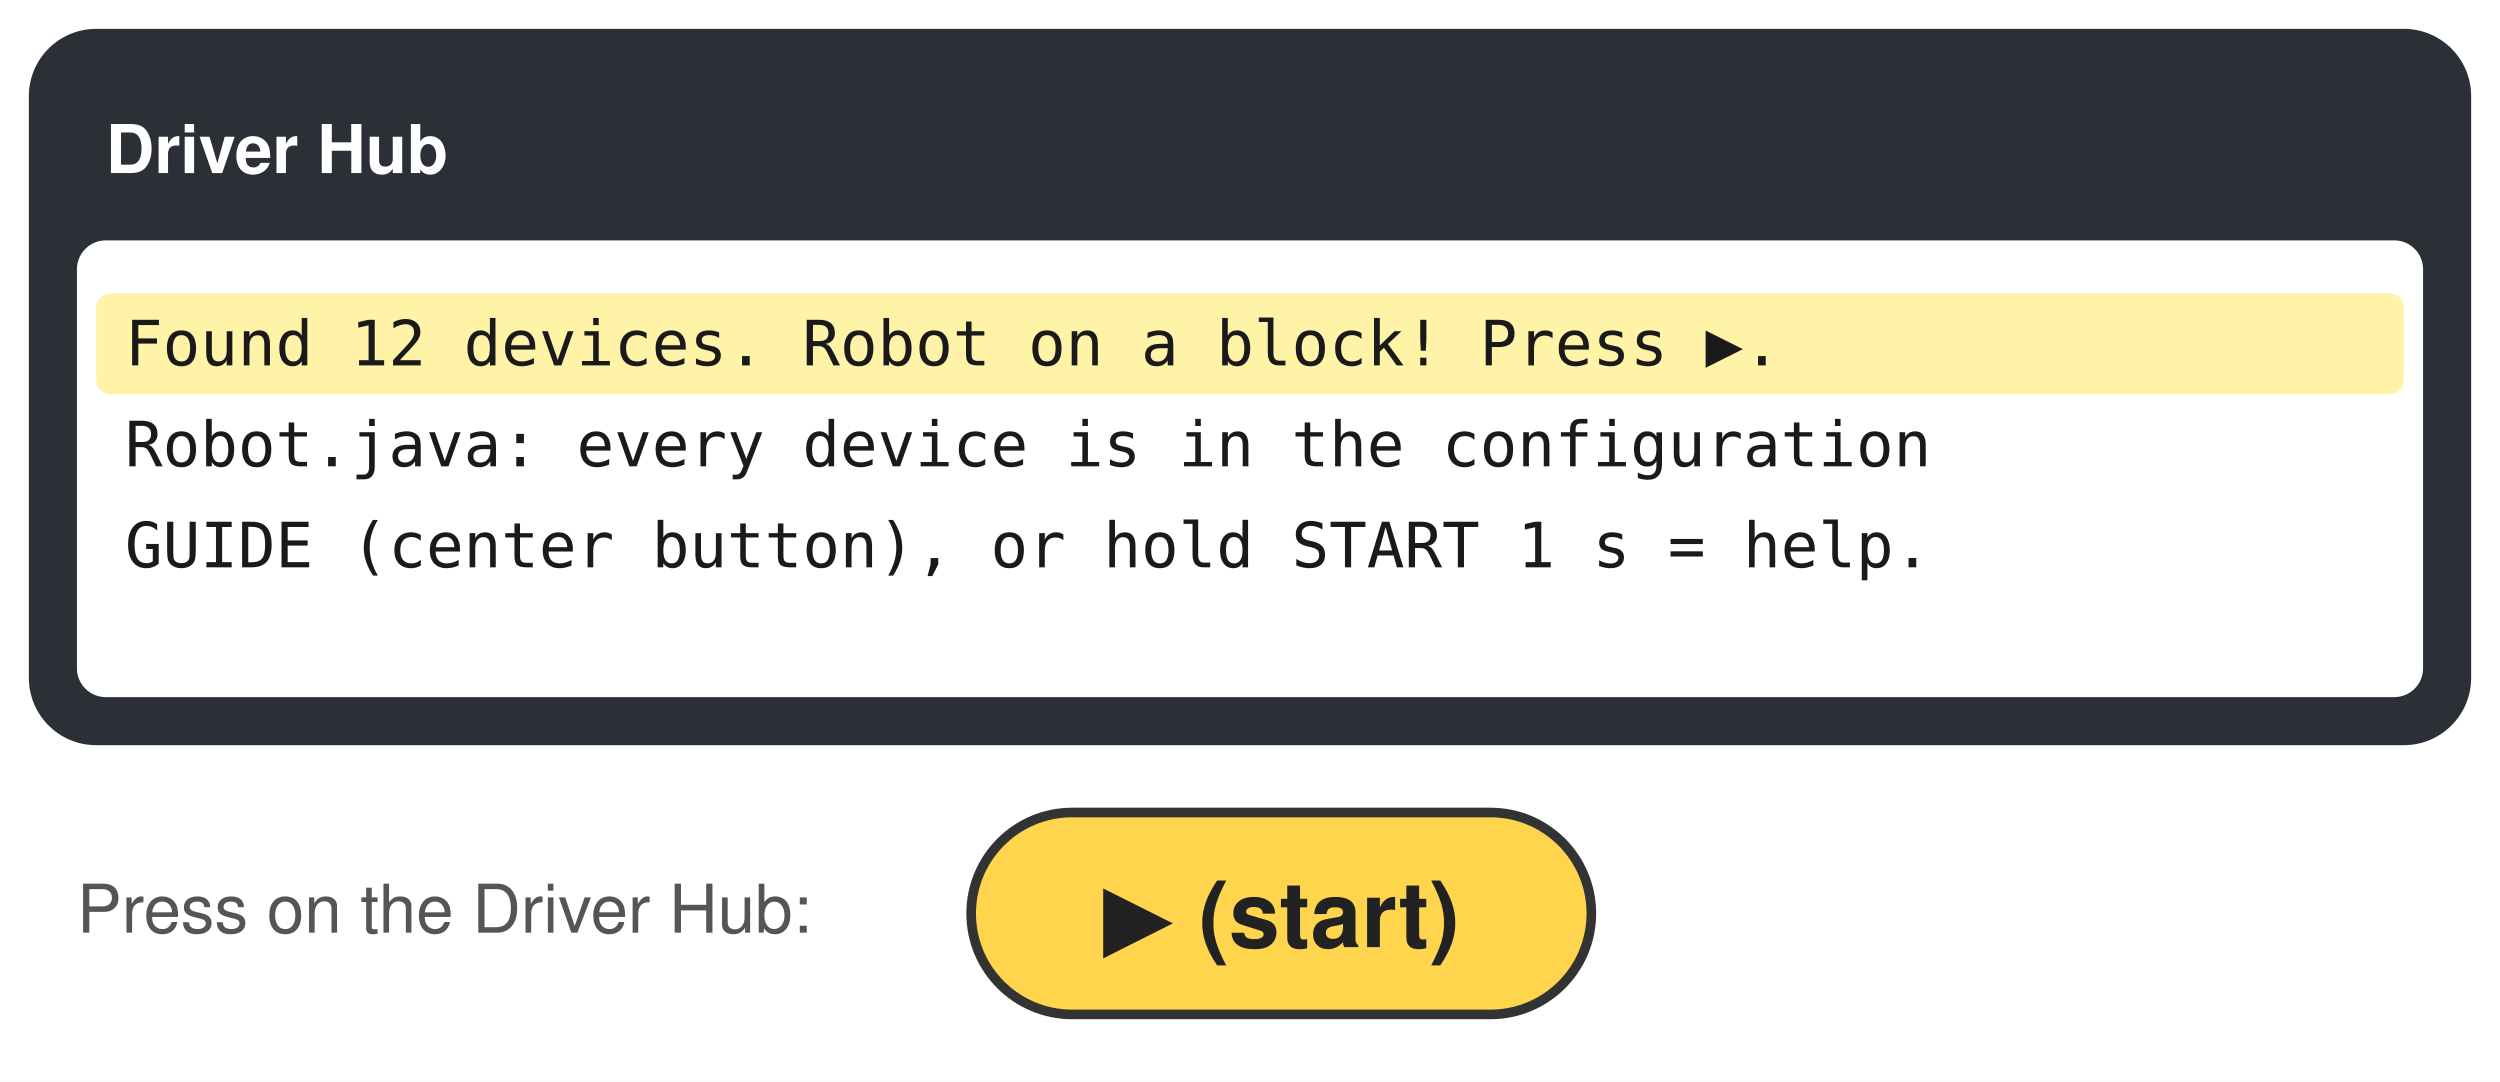
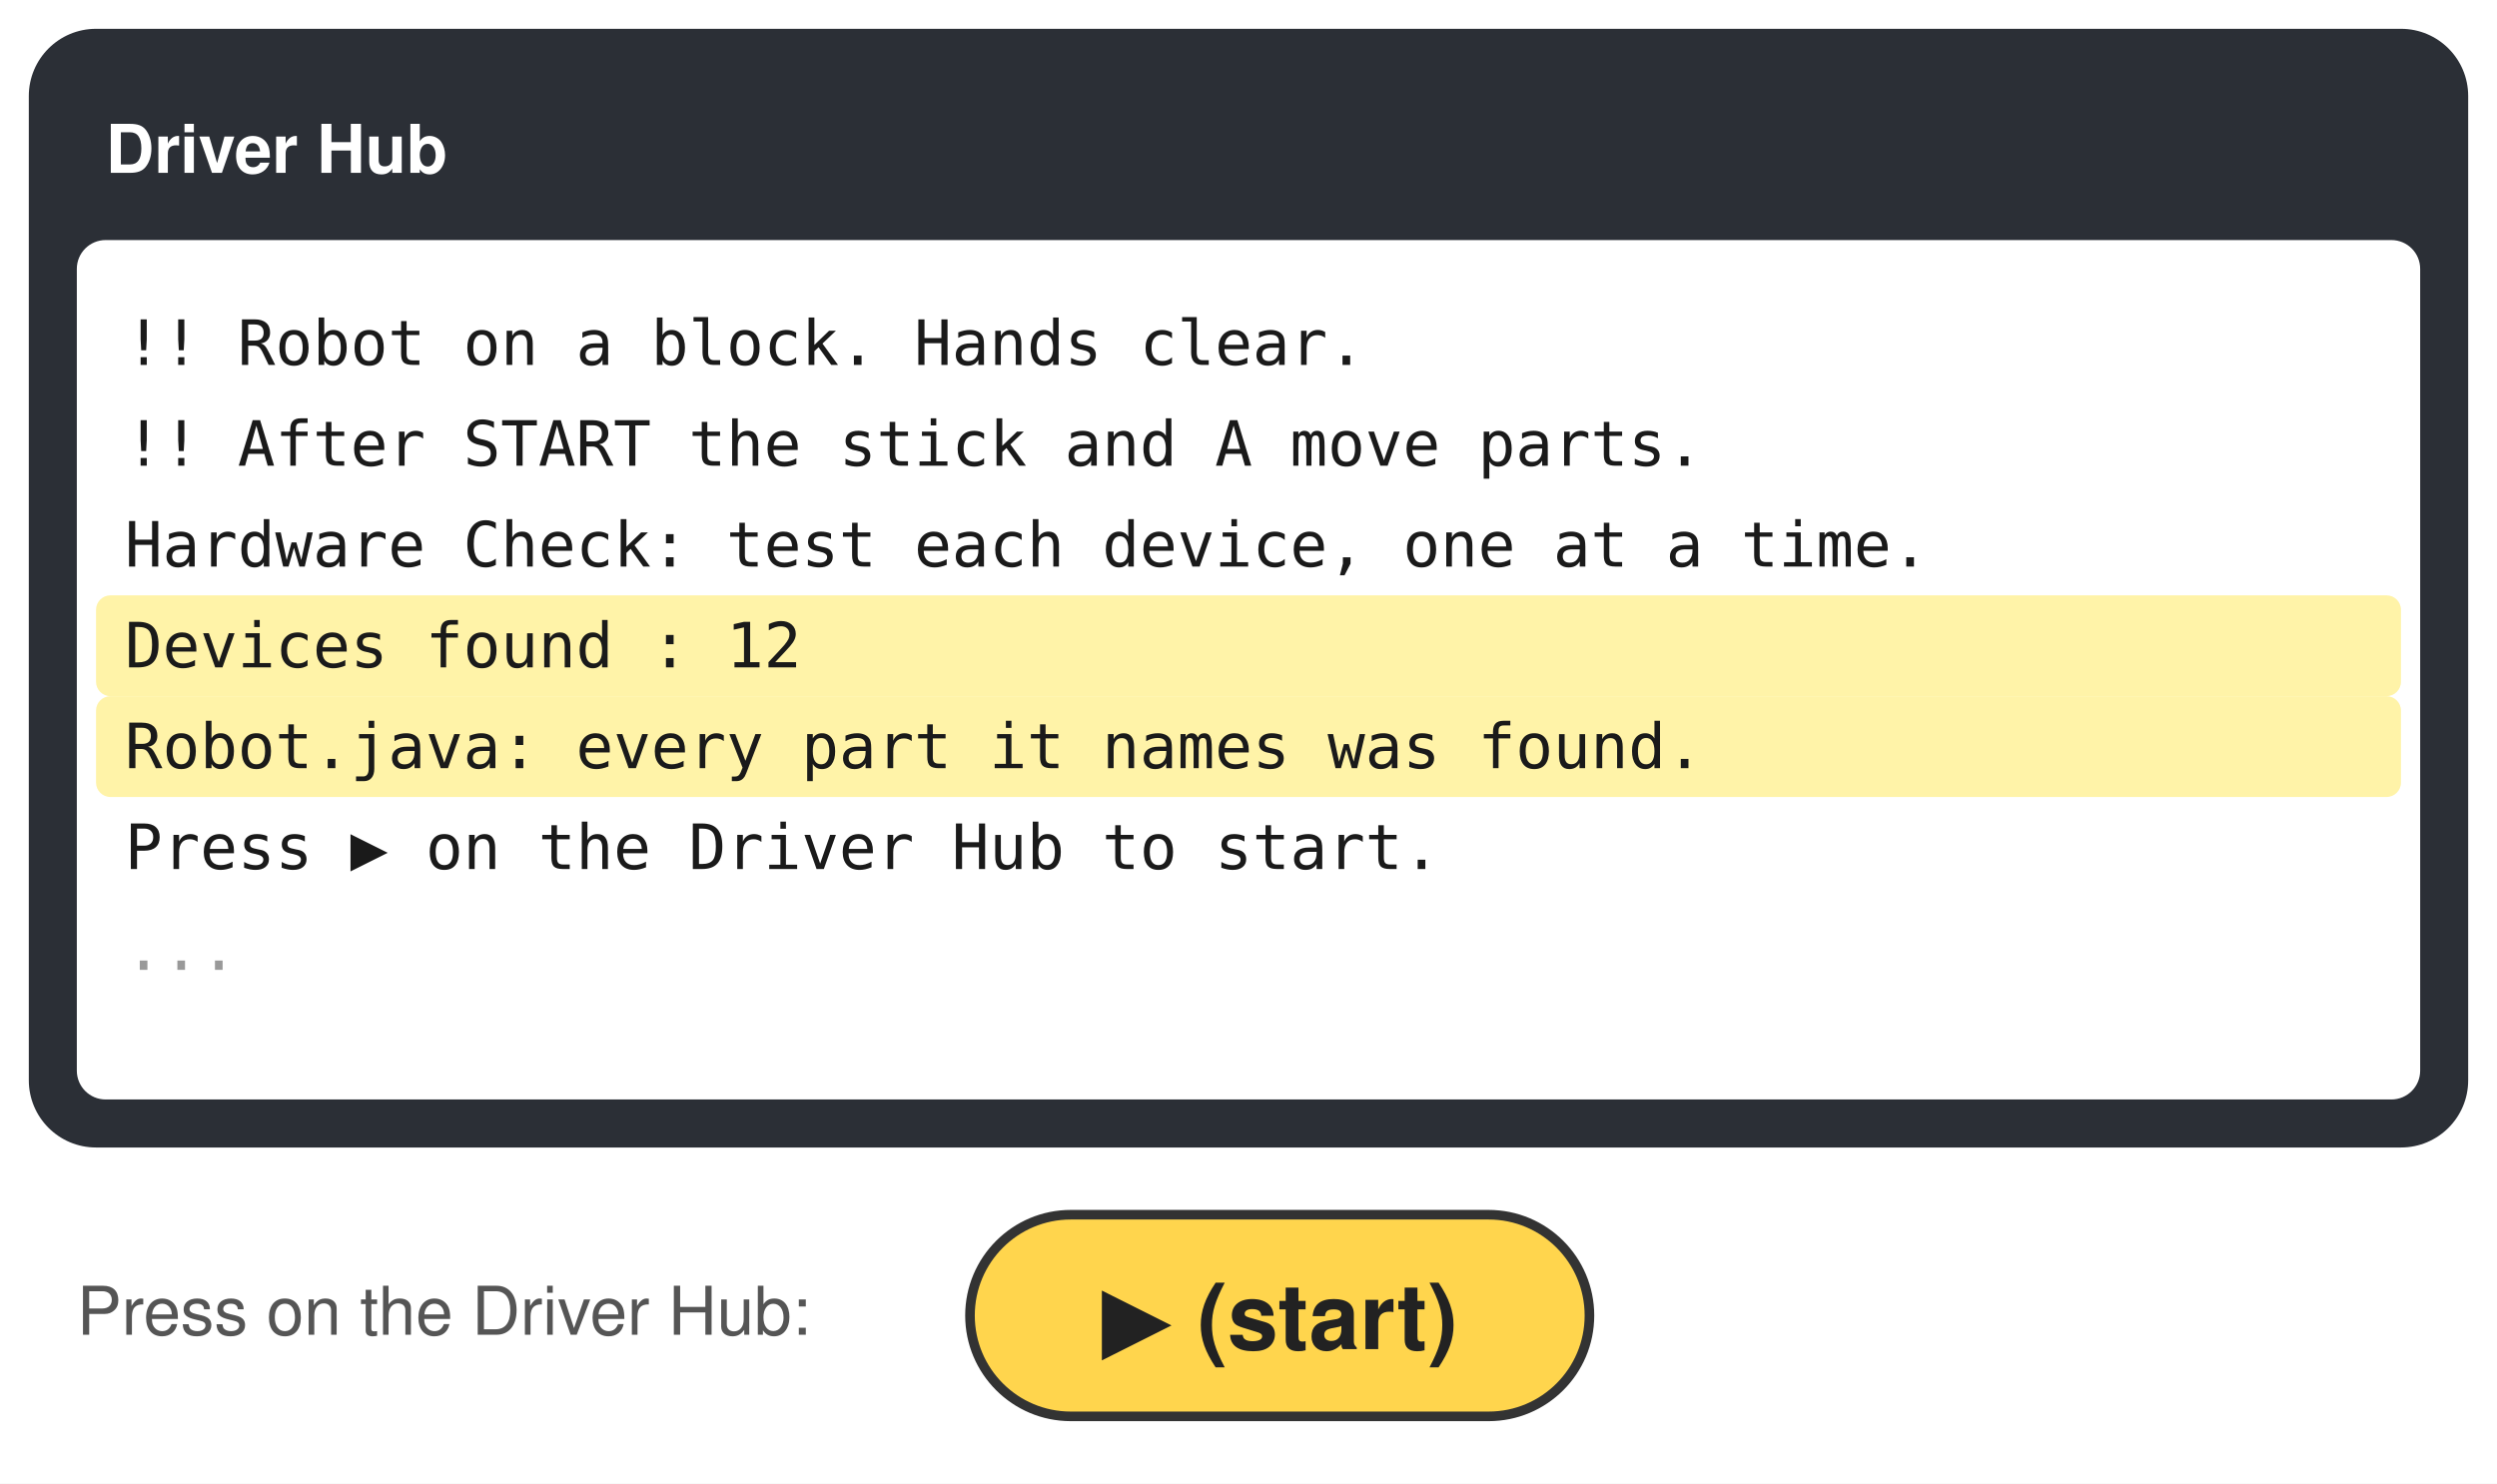
- <svg xmlns="http://www.w3.org/2000/svg" viewBox="0 0 520 225" width="520" height="225" font-family="Helvetica, Arial, sans-serif" font-size="15">
-   <rect width="520" height="225" fill="#ffffff" />
-   <text x="16" y="194" font-size="14" fill="#555">Press on the Driver Hub:</text>
-   <rect x="202" y="169" width="129" height="42" rx="21" fill="#ffd54d" stroke="#333" stroke-width="2" />
-   <text x="266.5" y="197" text-anchor="middle" font-size="19" font-weight="bold" fill="#222">▶ (start)</text>
-   <rect x="6" y="6" width="508" height="149" rx="14" fill="#2b2f36" />
+ <svg xmlns="http://www.w3.org/2000/svg" viewBox="0 0 520 309" width="520" height="309" font-family="Helvetica, Arial, sans-serif" font-size="15">
+   <rect width="520" height="309" fill="#ffffff" />
+   <text x="16" y="278" font-size="14" fill="#555">Press on the Driver Hub:</text>
+   <rect x="202" y="253" width="129" height="42" rx="21" fill="#ffd54d" stroke="#333" stroke-width="2" />
+   <text x="266.5" y="281" text-anchor="middle" font-size="19" font-weight="bold" fill="#222">▶ (start)</text>
+   <rect x="6" y="6" width="508" height="233" rx="14" fill="#2b2f36" />
  <text x="22" y="36" fill="#ffffff" font-size="14" font-weight="bold">Driver Hub</text>
-   <rect x="16" y="50" width="488" height="95" rx="6" fill="#ffffff" />
-   <rect x="20" y="61" width="480" height="21" rx="3" fill="#fff3a8" />
-   <text x="26" y="76" font-family="Menlo, Consolas, monospace" font-size="13" fill="#1a1a1a" xml:space="preserve">Found 12 devices. Robot on a block! Press ▶.</text>
-   <text x="26" y="97" font-family="Menlo, Consolas, monospace" font-size="13" fill="#1a1a1a" xml:space="preserve">Robot.java: every device is in the configuration</text>
-   <text x="26" y="118" font-family="Menlo, Consolas, monospace" font-size="13" fill="#1a1a1a" xml:space="preserve">GUIDE (center button), or hold START 1 s = help.</text>
+   <rect x="16" y="50" width="488" height="179" rx="6" fill="#ffffff" />
+   <text x="26" y="76" font-family="Menlo, Consolas, monospace" font-size="13" fill="#1a1a1a" xml:space="preserve">!! Robot on a block. Hands clear.</text>
+   <text x="26" y="97" font-family="Menlo, Consolas, monospace" font-size="13" fill="#1a1a1a" xml:space="preserve">!! After START the stick and A move parts.</text>
+   <text x="26" y="118" font-family="Menlo, Consolas, monospace" font-size="13" fill="#1a1a1a" xml:space="preserve">Hardware Check: test each device, one at a time.</text>
+   <rect x="20" y="124" width="480" height="21" rx="3" fill="#fff3a8" />
+   <text x="26" y="139" font-family="Menlo, Consolas, monospace" font-size="13" fill="#1a1a1a" xml:space="preserve">Devices found : 12</text>
+   <rect x="20" y="145" width="480" height="21" rx="3" fill="#fff3a8" />
+   <text x="26" y="160" font-family="Menlo, Consolas, monospace" font-size="13" fill="#1a1a1a" xml:space="preserve">Robot.java: every part it names was found.</text>
+   <text x="26" y="181" font-family="Menlo, Consolas, monospace" font-size="13" fill="#1a1a1a" xml:space="preserve">Press ▶ on the Driver Hub to start.</text>
+   <text x="26" y="202" font-family="Menlo, Consolas, monospace" font-size="13" fill="#999" xml:space="preserve">...</text>
</svg>
